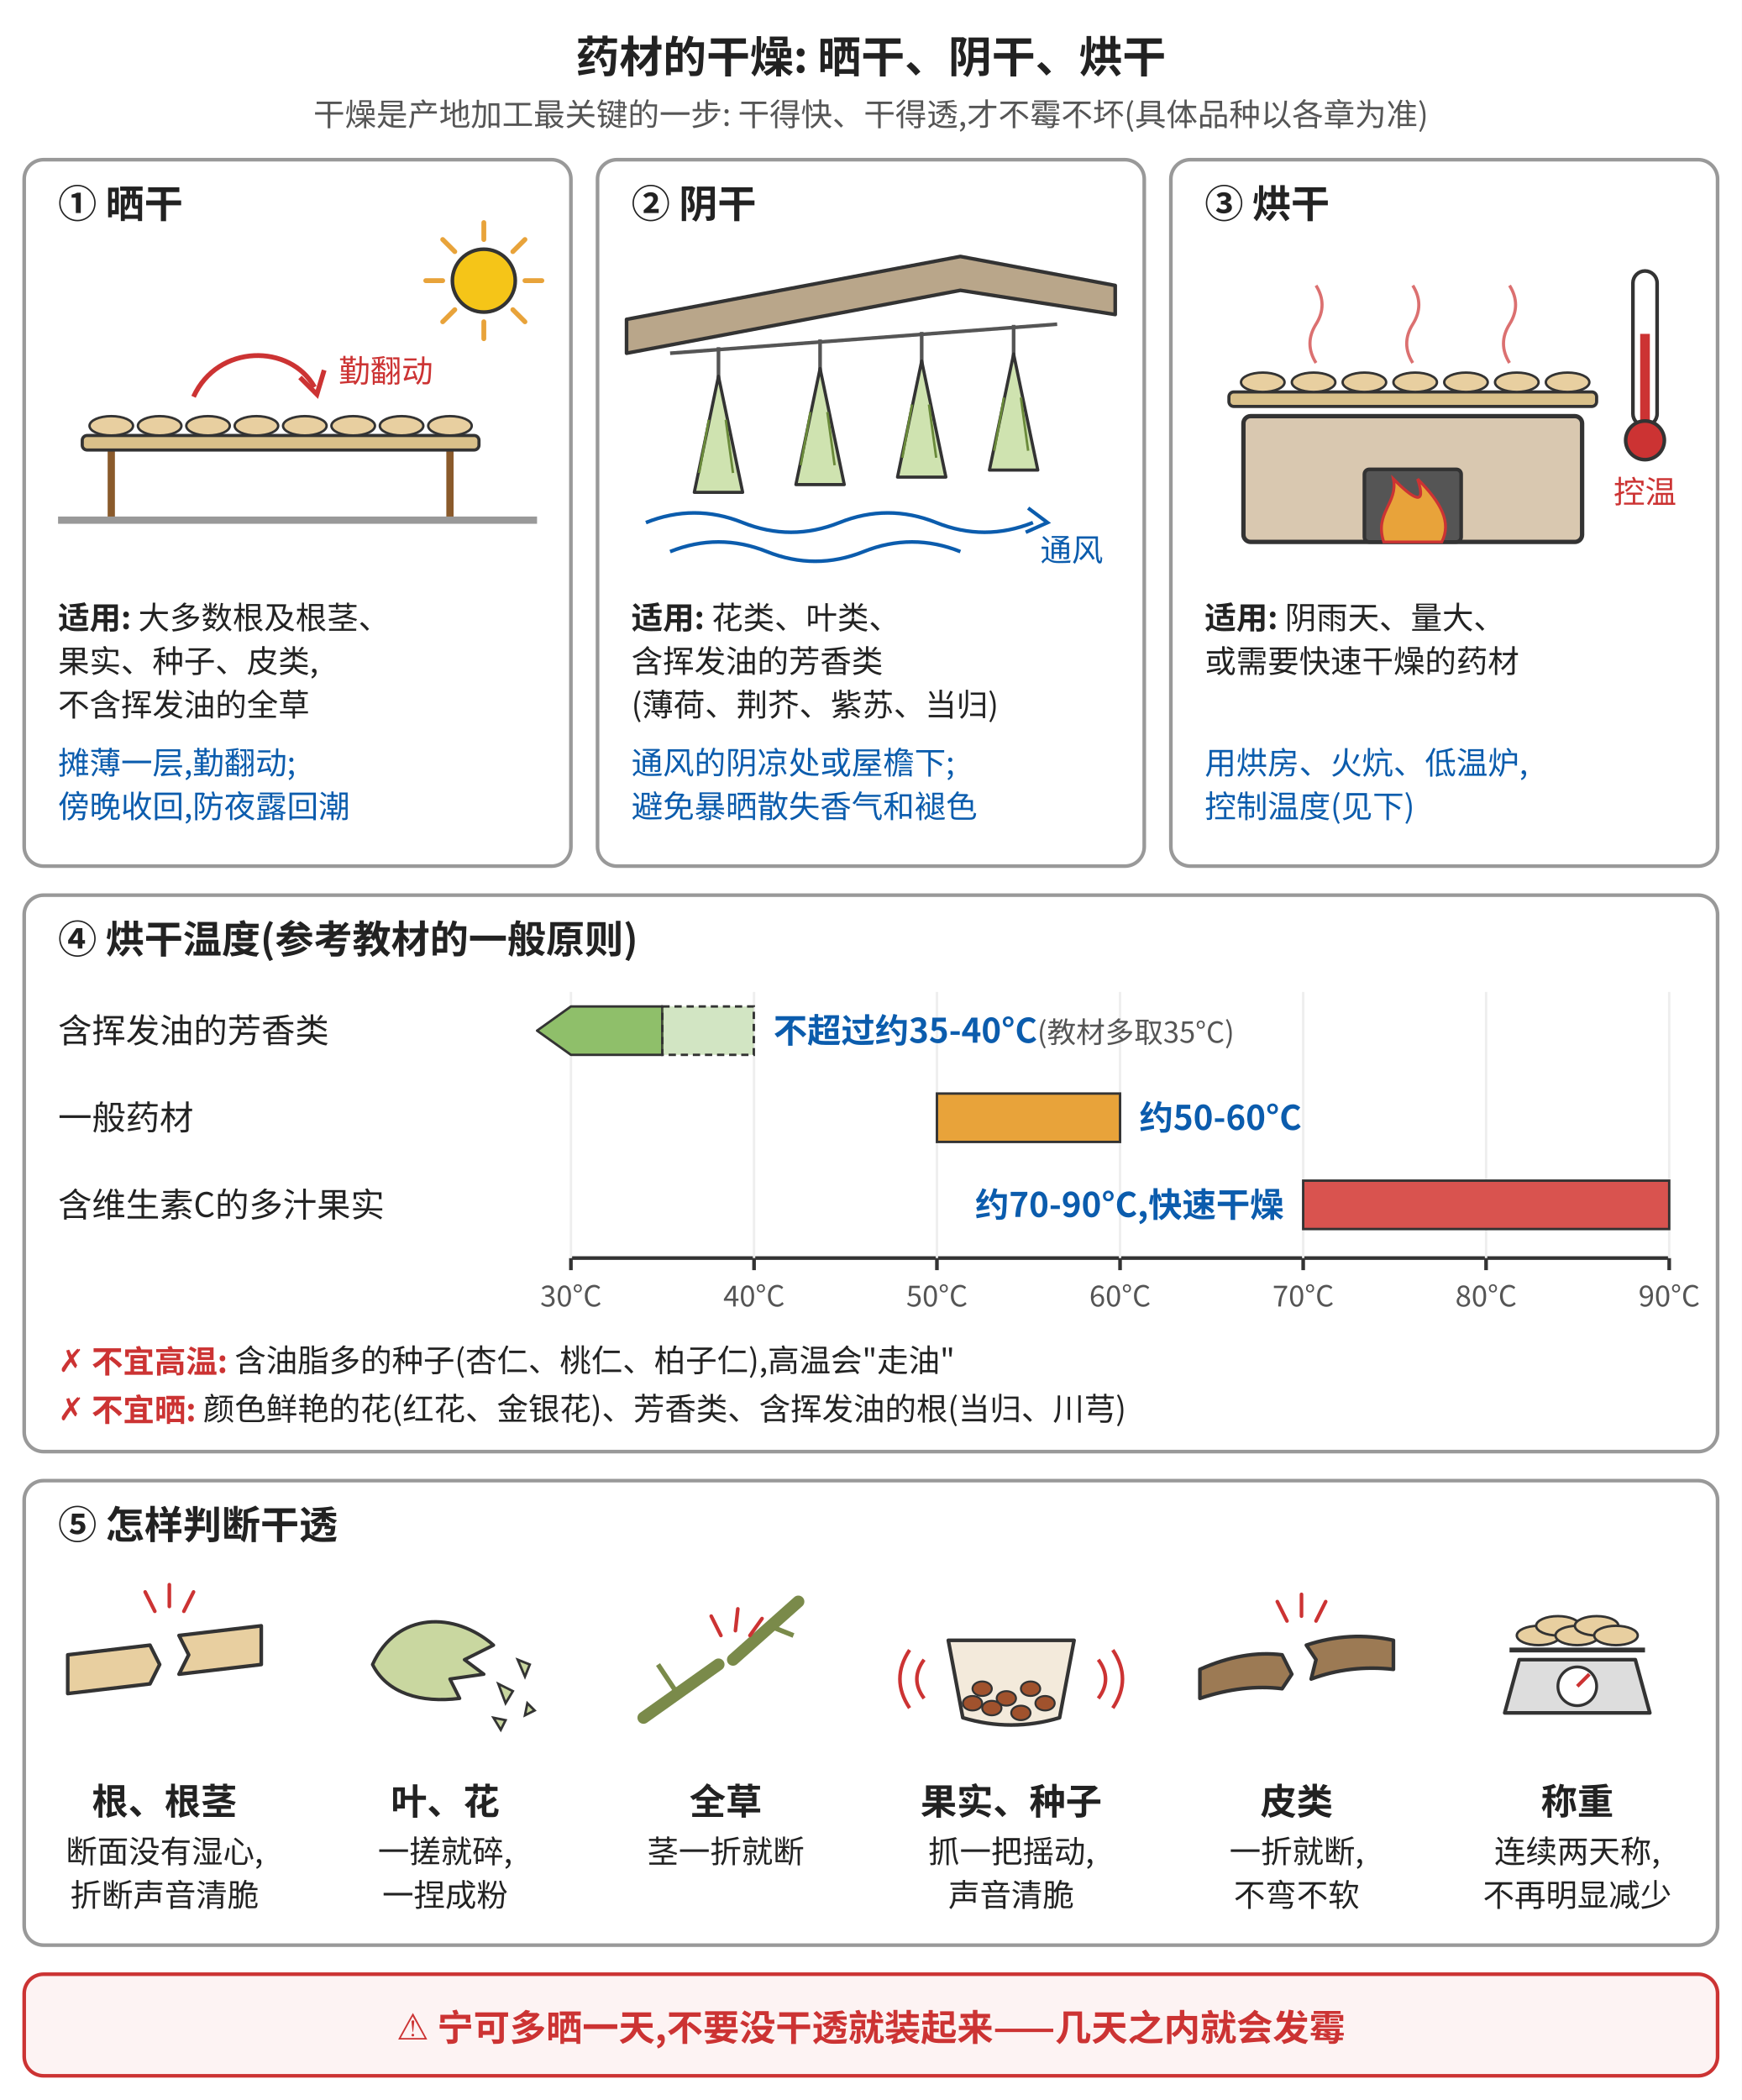
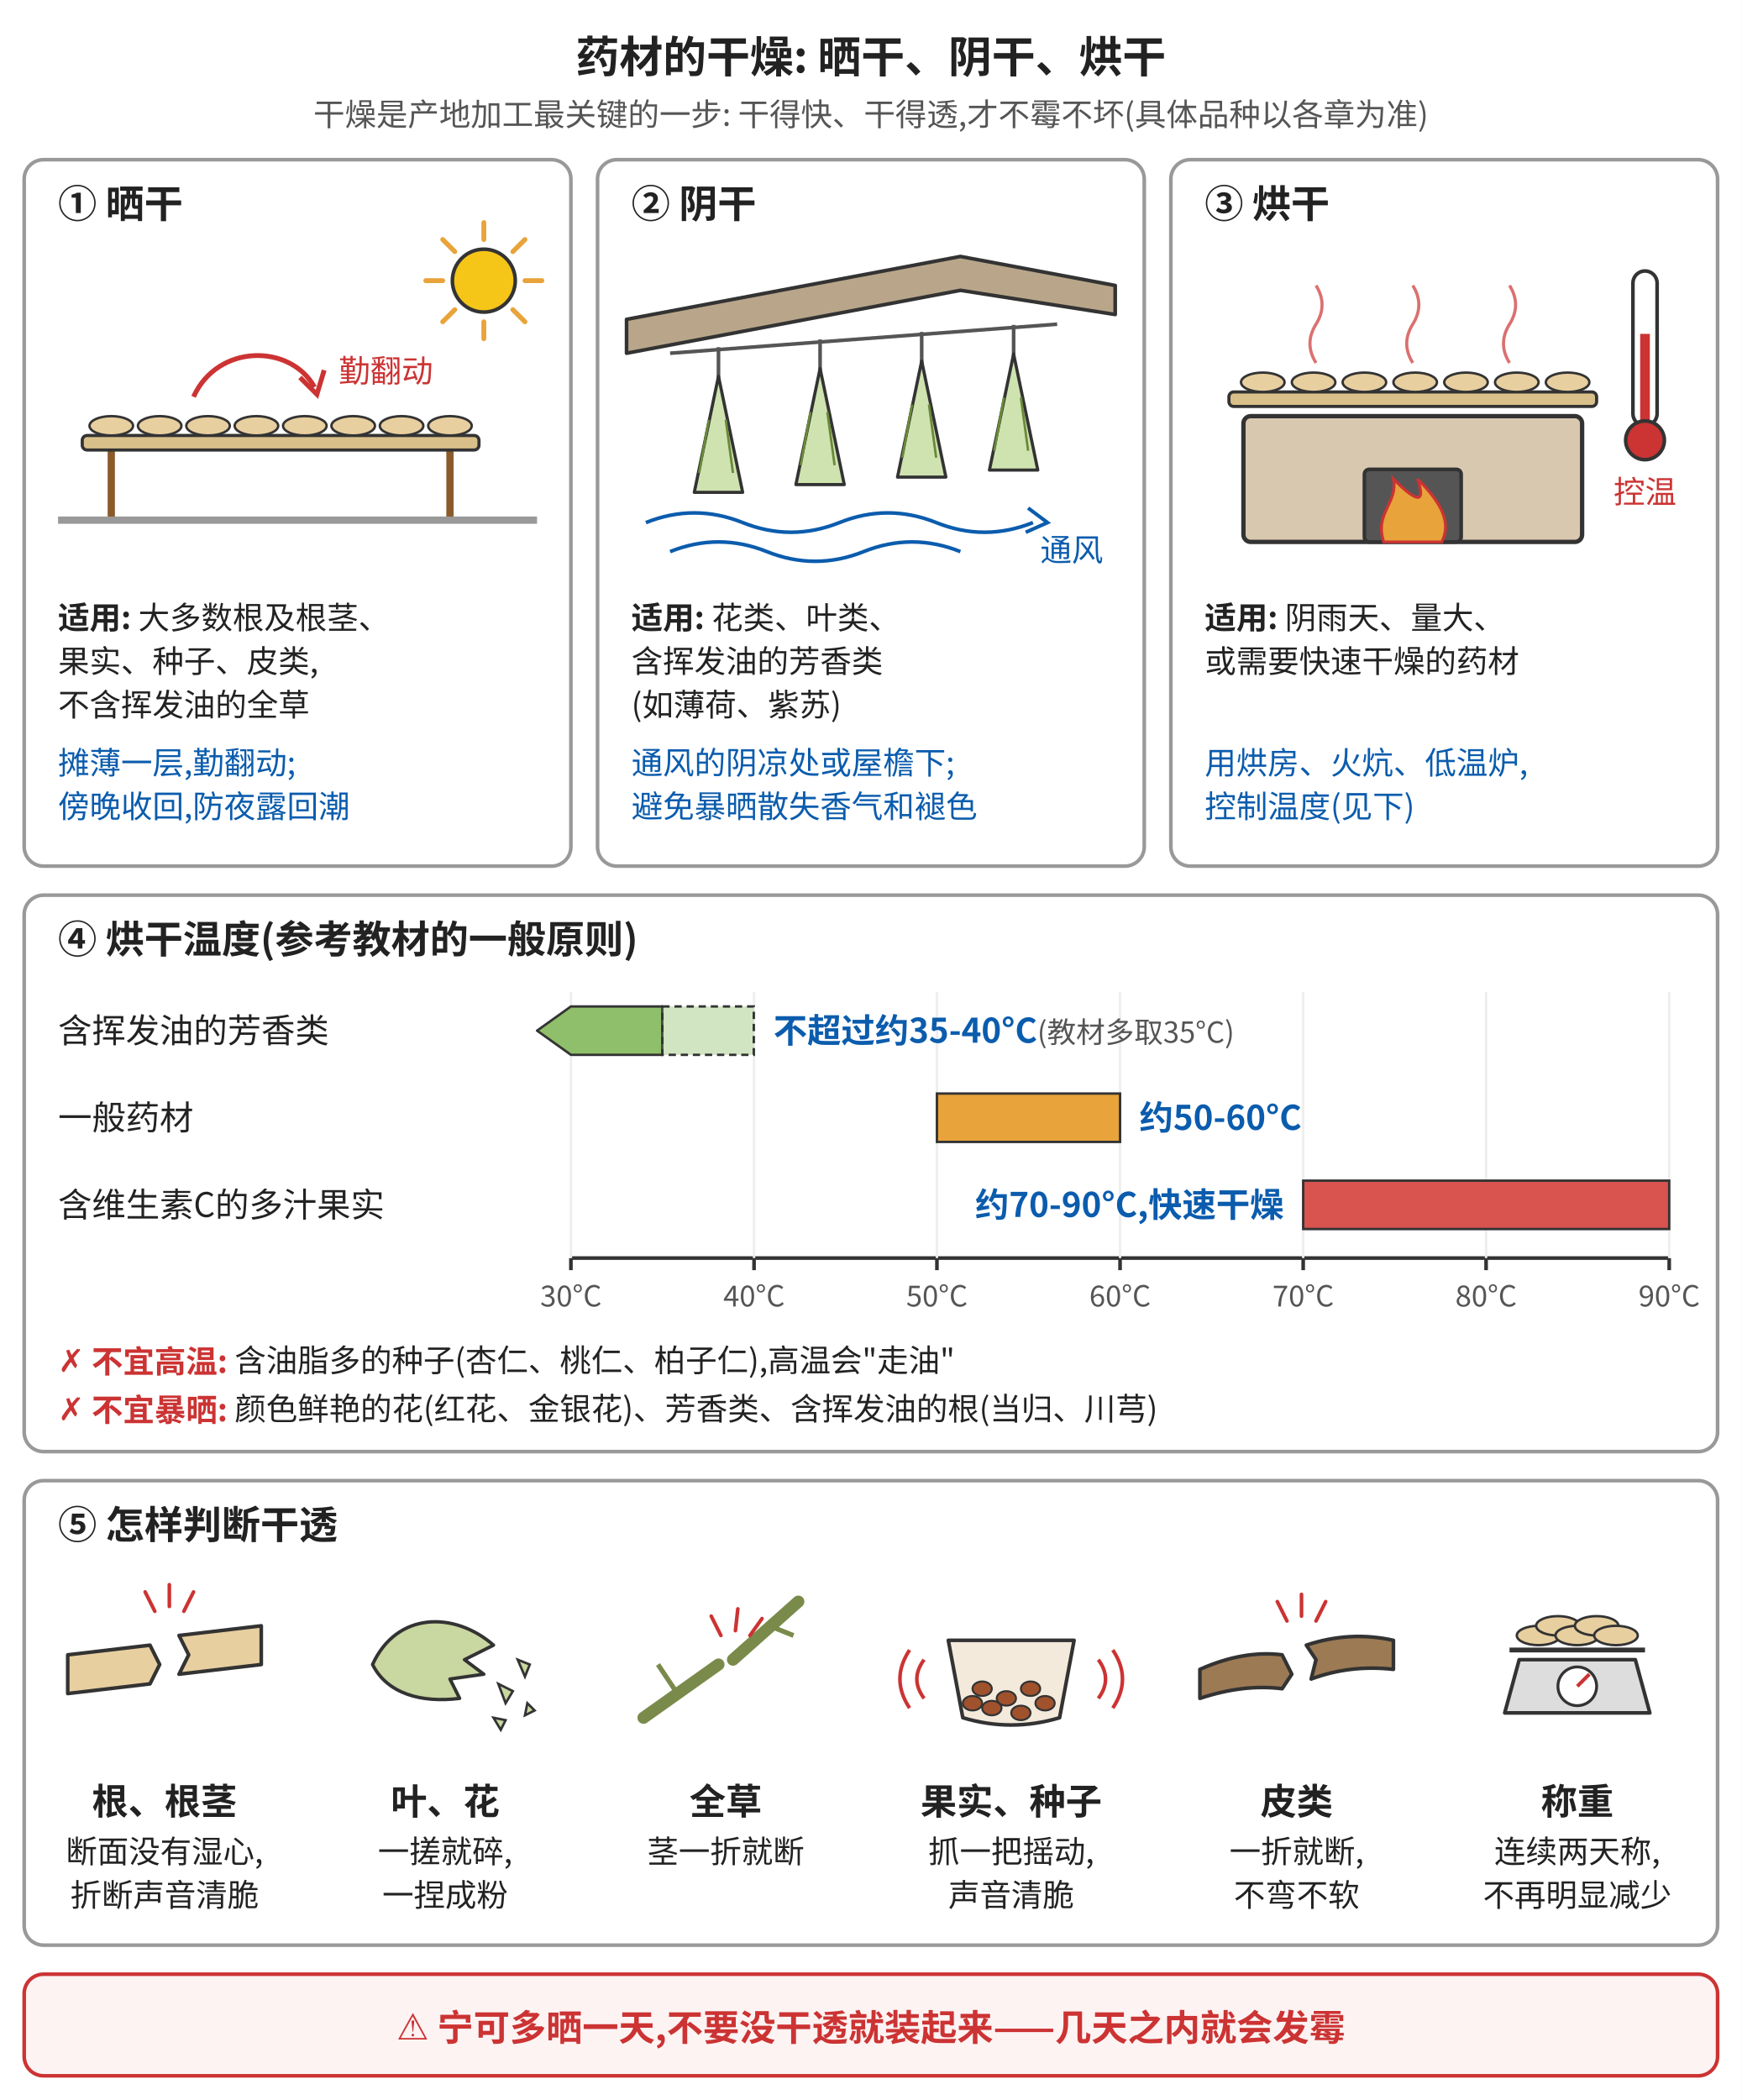
- <svg xmlns="http://www.w3.org/2000/svg" viewBox="0 0 720 868" width="720" height="868" role="img" aria-label="药材的干燥示意: 晒干适用于大多数根及根茎、果实、种子、皮类和不含挥发油的全草,摊薄一层勤翻动,傍晚收回防夜露回潮;阴干适用于花类、叶类和含挥发油的芳香类药材,放在通风的阴凉处或屋檐下,避免暴晒;烘干用于阴雨天、量大或需要快速干燥的药材,用烘房、火炕、低温炉控制温度。烘干温度: 含挥发油的芳香类不超过约35-40°C(教材多取35°C),一般药材约50-60°C,含维生素C的多汁果实约70-90°C快速干燥;含油脂多的种子不宜高温,会走油;颜色鲜艳的花、芳香类、含挥发油的根不宜晒。判断干透: 根和根茎断面没有湿心、折断声音清脆;叶和花一搓就碎;全草茎一折就断;果实种子摇动时声音清脆;皮类一折就断、不弯不软;连续两天称重不再明显减少。宁可多晒一天,不要没干透就装起来">
+ <svg xmlns="http://www.w3.org/2000/svg" viewBox="0 0 720 868" width="720" height="868" role="img" aria-label="药材的干燥示意: 晒干适用于大多数根及根茎、果实、种子、皮类和不含挥发油的全草,摊薄一层勤翻动,傍晚收回防夜露回潮;阴干适用于花类、叶类和含挥发油的芳香类药材,放在通风的阴凉处或屋檐下,避免暴晒;烘干用于阴雨天、量大或需要快速干燥的药材,用烘房、火炕、低温炉控制温度。烘干温度: 含挥发油的芳香类不超过约35-40°C(教材多取35°C),一般药材约50-60°C,含维生素C的多汁果实约70-90°C快速干燥;含油脂多的种子不宜高温,会走油;颜色鲜艳的花、芳香类、含挥发油的根不宜暴晒。判断干透: 根和根茎断面没有湿心、折断声音清脆;叶和花一搓就碎;全草茎一折就断;果实种子摇动时声音清脆;皮类一折就断、不弯不软;连续两天称重不再明显减少。宁可多晒一天,不要没干透就装起来">
  <rect width="100%" height="100%" fill="#fff" />
  <defs>
    <g id="sl">
      <ellipse rx="9" ry="4" fill="#e8cfa0" stroke="#333" stroke-width="1" />
    </g>
  </defs>
  <g font-family="'Noto Sans CJK SC','PingFang SC','Microsoft YaHei',sans-serif" fill="#222">
    <text x="360" y="30" font-size="18" font-weight="bold" text-anchor="middle">药材的干燥: 晒干、阴干、烘干</text>
    <text x="360" y="52" font-size="13" fill="#555" text-anchor="middle">干燥是产地加工最关键的一步: 干得快、干得透,才不霉不坏(具体品种以各章为准)</text>
    <rect x="10" y="66" width="226" height="292" rx="8" fill="none" stroke="#999" stroke-width="1.5" />
    <text x="24" y="90" font-size="16" font-weight="bold">① 晒干</text>
    <circle cx="200" cy="116" r="13" fill="#f5c518" stroke="#333" stroke-width="1.5" />
    <path d="M217,116 L224,116 M212,128 L217,133 M200,133 L200,140 M188,128 L183,133 M183,116 L176,116 M188,104 L183,99 M200,99 L200,92 M212,104 L217,99" stroke="#e8a33a" stroke-width="2" stroke-linecap="round" />
    <path d="M46,184 L46,214 M186,184 L186,214" stroke="#8a5a2b" stroke-width="3" />
    <line x1="24" y1="215" x2="222" y2="215" stroke="#999" stroke-width="3" />
    <rect x="34" y="180" width="164" height="6" rx="2" fill="#d9c08a" stroke="#333" stroke-width="1.3" />
    <use href="#sl" x="46" y="176" />
    <use href="#sl" x="66" y="176" />
    <use href="#sl" x="86" y="176" />
    <use href="#sl" x="106" y="176" />
    <use href="#sl" x="126" y="176" />
    <use href="#sl" x="146" y="176" />
    <use href="#sl" x="166" y="176" />
    <use href="#sl" x="186" y="176" />
    <path d="M80,164 C90,142 120,142 130,160" fill="none" stroke="#c33" stroke-width="2" />
    <path d="M124,156 L131,163 L134,153" fill="none" stroke="#c33" stroke-width="2" />
    <text x="140" y="158" font-size="13" fill="#c33">勤翻动</text>
    <text x="24" y="260" font-size="13" fill="#222" text-anchor="start">
      <tspan font-weight="bold">适用:</tspan> 大多数根及根茎、</text>
    <text x="24" y="278" font-size="13" fill="#222" text-anchor="start">果实、种子、皮类,</text>
    <text x="24" y="296" font-size="13" fill="#222" text-anchor="start">不含挥发油的全草</text>
    <text x="24" y="320" font-size="13" fill="#0b5cad" text-anchor="start">摊薄一层,勤翻动;</text>
    <text x="24" y="338" font-size="13" fill="#0b5cad" text-anchor="start">傍晚收回,防夜露回潮</text>
    <rect x="247" y="66" width="226" height="292" rx="8" fill="none" stroke="#999" stroke-width="1.5" />
    <text x="261" y="90" font-size="16" font-weight="bold">② 阴干</text>
    <path d="M259,132 L397,106 L461,118 L461,130 L397,120 L259,146 Z" fill="#b9a68a" stroke="#333" stroke-width="1.5" stroke-linejoin="round" />
    <line x1="277" y1="146" x2="437" y2="134" stroke="#555" stroke-width="1.5" />
    <path d="M297,143.5 L297,157.5" stroke="#555" stroke-width="1.5" />
    <path d="M297,155.5 L287,203.5 L307,203.5 Z" fill="#cfe3b0" stroke="#333" stroke-width="1.3" stroke-linejoin="round" />
    <path d="M293,173.5 L289,195.5 M300,173.5 L303,195.5" stroke="#6a8a3a" stroke-width="1" />
    <path d="M339,140.3 L339,154.3" stroke="#555" stroke-width="1.5" />
    <path d="M339,152.3 L329,200.3 L349,200.3 Z" fill="#cfe3b0" stroke="#333" stroke-width="1.3" stroke-linejoin="round" />
    <path d="M335,170.3 L331,192.3 M342,170.3 L345,192.3" stroke="#6a8a3a" stroke-width="1" />
    <path d="M381,137.2 L381,151.2" stroke="#555" stroke-width="1.5" />
    <path d="M381,149.2 L371,197.2 L391,197.2 Z" fill="#cfe3b0" stroke="#333" stroke-width="1.3" stroke-linejoin="round" />
    <path d="M377,167.2 L373,189.2 M384,167.2 L387,189.2" stroke="#6a8a3a" stroke-width="1" />
    <path d="M419,134.3 L419,148.3" stroke="#555" stroke-width="1.5" />
    <path d="M419,146.3 L409,194.3 L429,194.3 Z" fill="#cfe3b0" stroke="#333" stroke-width="1.3" stroke-linejoin="round" />
    <path d="M415,164.3 L411,186.3 M422,164.3 L425,186.3" stroke="#6a8a3a" stroke-width="1" />
    <path d="M267,216 q20,-8 40,0 t40,0 t40,0 t40,0 M277,228 q20,-8 40,0 t40,0 t40,0" fill="none" stroke="#0b5cad" stroke-width="1.5" />
    <path d="M425,210 l8,6 l-9,4" fill="none" stroke="#0b5cad" stroke-width="1.5" />
    <text x="443" y="232" font-size="13" fill="#0b5cad" text-anchor="middle">通风</text>
    <text x="261" y="260" font-size="13" fill="#222" text-anchor="start">
      <tspan font-weight="bold">适用:</tspan> 花类、叶类、</text>
    <text x="261" y="278" font-size="13" fill="#222" text-anchor="start">含挥发油的芳香类</text>
-     <text x="261" y="296" font-size="13" fill="#222" text-anchor="start">(薄荷、荆芥、紫苏、当归)</text>
+     <text x="261" y="296" font-size="13" fill="#222" text-anchor="start">(如薄荷、紫苏)</text>
    <text x="261" y="320" font-size="13" fill="#0b5cad" text-anchor="start">通风的阴凉处或屋檐下;</text>
    <text x="261" y="338" font-size="13" fill="#0b5cad" text-anchor="start">避免暴晒散失香气和褪色</text>
    <rect x="484" y="66" width="226" height="292" rx="8" fill="none" stroke="#999" stroke-width="1.5" />
    <text x="498" y="90" font-size="16" font-weight="bold">③ 烘干</text>
    <rect x="514" y="172" width="140" height="52" rx="3" fill="#d9c8b0" stroke="#333" stroke-width="1.8" />
    <rect x="564" y="194" width="40" height="30" rx="2" fill="#555" stroke="#333" stroke-width="1.5" />
    <path d="M572,224 C568,212 578,208 576,198 C584,206 590,210 586,198 C596,208 600,216 596,224 Z" fill="#e8a33a" stroke="#c33" stroke-width="1.2" />
    <rect x="508" y="162" width="152" height="6" rx="2" fill="#d9c08a" stroke="#333" stroke-width="1.3" />
    <use href="#sl" x="522" y="158" />
    <use href="#sl" x="543" y="158" />
    <use href="#sl" x="564" y="158" />
    <use href="#sl" x="585" y="158" />
    <use href="#sl" x="606" y="158" />
    <use href="#sl" x="627" y="158" />
    <use href="#sl" x="648" y="158" />
    <path d="M544,150 q-5,-8 0,-16 t0,-16 M584,150 q-5,-8 0,-16 t0,-16 M624,150 q-5,-8 0,-16 t0,-16" fill="none" stroke="#c33" stroke-width="1.3" opacity="0.7" />
    <rect x="675" y="112" width="10" height="64" rx="5" fill="#fff" stroke="#333" stroke-width="1.5" />
    <rect x="678" y="138" width="4" height="40" fill="#c33" />
    <circle cx="680" cy="182" r="8" fill="#c33" stroke="#333" stroke-width="1.5" />
    <text x="680" y="208" font-size="13" fill="#c33" text-anchor="middle">控温</text>
    <text x="498" y="260" font-size="13" fill="#222" text-anchor="start">
      <tspan font-weight="bold">适用:</tspan> 阴雨天、量大、</text>
    <text x="498" y="278" font-size="13" fill="#222" text-anchor="start">或需要快速干燥的药材</text>
    <text x="498" y="320" font-size="13" fill="#0b5cad" text-anchor="start">用烘房、火炕、低温炉,</text>
    <text x="498" y="338" font-size="13" fill="#0b5cad" text-anchor="start">控制温度(见下)</text>
    <rect x="10" y="370" width="700" height="230" rx="8" fill="none" stroke="#999" stroke-width="1.5" />
    <text x="24" y="394" font-size="16" font-weight="bold">④ 烘干温度(参考教材的一般原则)</text>
    <line x1="236" y1="520" x2="690" y2="520" stroke="#333" stroke-width="1.5" />
    <line x1="236" y1="520" x2="236" y2="525" stroke="#333" stroke-width="1.5" />
    <text x="236" y="540" font-size="12" fill="#555" text-anchor="middle">30°C</text>
    <line x1="236" y1="410" x2="236" y2="520" stroke="#eee" stroke-width="1" />
    <line x1="311.7" y1="520" x2="311.7" y2="525" stroke="#333" stroke-width="1.5" />
    <text x="311.7" y="540" font-size="12" fill="#555" text-anchor="middle">40°C</text>
    <line x1="311.7" y1="410" x2="311.7" y2="520" stroke="#eee" stroke-width="1" />
    <line x1="387.3" y1="520" x2="387.3" y2="525" stroke="#333" stroke-width="1.5" />
    <text x="387.3" y="540" font-size="12" fill="#555" text-anchor="middle">50°C</text>
    <line x1="387.3" y1="410" x2="387.3" y2="520" stroke="#eee" stroke-width="1" />
    <line x1="463" y1="520" x2="463" y2="525" stroke="#333" stroke-width="1.5" />
    <text x="463" y="540" font-size="12" fill="#555" text-anchor="middle">60°C</text>
    <line x1="463" y1="410" x2="463" y2="520" stroke="#eee" stroke-width="1" />
    <line x1="538.7" y1="520" x2="538.7" y2="525" stroke="#333" stroke-width="1.5" />
    <text x="538.7" y="540" font-size="12" fill="#555" text-anchor="middle">70°C</text>
    <line x1="538.7" y1="410" x2="538.7" y2="520" stroke="#eee" stroke-width="1" />
    <line x1="614.3" y1="520" x2="614.3" y2="525" stroke="#333" stroke-width="1.5" />
    <text x="614.3" y="540" font-size="12" fill="#555" text-anchor="middle">80°C</text>
    <line x1="614.3" y1="410" x2="614.3" y2="520" stroke="#eee" stroke-width="1" />
    <line x1="690" y1="520" x2="690" y2="525" stroke="#333" stroke-width="1.5" />
    <text x="690" y="540" font-size="12" fill="#555" text-anchor="middle">90°C</text>
    <line x1="690" y1="410" x2="690" y2="520" stroke="#eee" stroke-width="1" />
    <text x="24" y="431" font-size="14">含挥发油的芳香类</text>
    <path d="M222,426 L236,416 L273.8,416 L273.8,436 L236,436 Z" fill="#8fbf6a" stroke="#333" stroke-width="1" stroke-linejoin="round" />
    <rect x="273.8" y="416" width="37.8" height="20" fill="#8fbf6a" fill-opacity="0.4" stroke="#333" stroke-width="1" stroke-dasharray="3 2" />
    <text x="319.7" y="431" font-size="14" font-weight="bold" fill="#0b5cad" text-anchor="start">不超过约35-40°C<tspan font-weight="normal" font-size="12" fill="#555"> (教材多取35°C)</tspan>
    </text>
    <text x="24" y="467" font-size="14">一般药材</text>
    <rect x="387.3" y="452" width="75.7" height="20" fill="#e8a33a" stroke="#333" stroke-width="1" />
    <text x="471" y="467" font-size="14" font-weight="bold" fill="#0b5cad" text-anchor="start">约50-60°C<tspan font-weight="normal" font-size="12" fill="#555"> </tspan>
    </text>
    <text x="24" y="503" font-size="14">含维生素C的多汁果实</text>
    <rect x="538.7" y="488" width="151.3" height="20" fill="#d9534f" stroke="#333" stroke-width="1" />
    <text x="530.7" y="503" font-size="14" font-weight="bold" fill="#0b5cad" text-anchor="end">约70-90°C,快速干燥<tspan font-weight="normal" font-size="12" fill="#555"> </tspan>
    </text>
    <text x="24" y="567" font-size="13" fill="#222" text-anchor="start">
      <tspan fill="#c33" font-weight="bold">✗ 不宜高温:</tspan> 含油脂多的种子(杏仁、桃仁、柏子仁),高温会"走油"</text>
    <text x="24" y="587" font-size="13" fill="#222" text-anchor="start">
-       <tspan fill="#c33" font-weight="bold">✗ 不宜晒:</tspan> 颜色鲜艳的花(红花、金银花)、芳香类、含挥发油的根(当归、川芎)</text>
+       <tspan fill="#c33" font-weight="bold">✗ 不宜暴晒:</tspan> 颜色鲜艳的花(红花、金银花)、芳香类、含挥发油的根(当归、川芎)</text>
    <rect x="10" y="612" width="700" height="192" rx="8" fill="none" stroke="#999" stroke-width="1.5" />
    <text x="24" y="636" font-size="16" font-weight="bold">⑤ 怎样判断干透</text>
    <path d="M28,684 L62,680 L66,688 L62,696 L28,700 Z" fill="#e8cfa0" stroke="#333" stroke-width="1.5" stroke-linejoin="round" />
    <path d="M74,676 L108,672 L108,688 L74,692 L78,684 Z" fill="#e8cfa0" stroke="#333" stroke-width="1.5" stroke-linejoin="round" />
    <path d="M64,666 l-4,-8 M70,664 l0,-9 M76,666 l4,-8" stroke="#c33" stroke-width="1.5" stroke-linecap="round" />
    <path d="M154,688 C164,666 188,666 204,680 L192,686 L200,692 L186,694 L190,702 C174,704 160,700 154,688 Z" fill="#c9d7a0" stroke="#333" stroke-width="1.4" stroke-linejoin="round" />
    <path d="M206,696 l6,3 l-3,5 Z M214,686 l5,2 l-2,5 Z M204,710 l5,1 l-2,4 Z M218,704 l3,3 l-4,2 Z" fill="#c9d7a0" stroke="#333" stroke-width="1" />
    <path d="M266,710 L297,688 M303,686 L330,662" stroke="#7a8a4a" stroke-width="5" stroke-linecap="round" />
    <path d="M280,700 l-8,-12 M318,672 l10,4" stroke="#7a8a4a" stroke-width="2" />
    <path d="M298,676 l-4,-8 M304,674 l1,-9 M310,676 l5,-7" stroke="#c33" stroke-width="1.5" stroke-linecap="round" />
    <path d="M392,678 L444,678 L438,710 Q418,716 398,710 Z" fill="#f3eadb" stroke="#333" stroke-width="1.5" stroke-linejoin="round" />
    <ellipse cx="406" cy="698" rx="4" ry="3" fill="#a0522d" stroke="#333" stroke-width="0.8" />
    <ellipse cx="416" cy="702" rx="4" ry="3" fill="#a0522d" stroke="#333" stroke-width="0.8" />
    <ellipse cx="426" cy="698" rx="4" ry="3" fill="#a0522d" stroke="#333" stroke-width="0.8" />
    <ellipse cx="432" cy="704" rx="4" ry="3" fill="#a0522d" stroke="#333" stroke-width="0.8" />
    <ellipse cx="410" cy="706" rx="4" ry="3" fill="#a0522d" stroke="#333" stroke-width="0.8" />
    <ellipse cx="422" cy="708" rx="4" ry="3" fill="#a0522d" stroke="#333" stroke-width="0.8" />
    <ellipse cx="402" cy="704" rx="4" ry="3" fill="#a0522d" stroke="#333" stroke-width="0.8" />
    <path d="M382,686 q-6,8 0,16 M376,682 q-8,12 0,24 M454,686 q6,8 0,16 M460,682 q8,12 0,24" fill="none" stroke="#c33" stroke-width="1.5" />
    <path d="M496,690 Q514,682 530,684 L534,692 L530,698 Q514,696 496,702 Z" fill="#9c7a54" stroke="#333" stroke-width="1.5" stroke-linejoin="round" />
    <path d="M540,680 Q558,674 576,678 L576,690 Q558,688 542,694 L544,686 Z" fill="#9c7a54" stroke="#333" stroke-width="1.5" stroke-linejoin="round" />
    <path d="M532,670 l-4,-8 M538,668 l0,-9 M544,670 l4,-8" stroke="#c33" stroke-width="1.5" stroke-linecap="round" />
    <path d="M622,708 L682,708 L676,686 L628,686 Z" fill="#ddd" stroke="#333" stroke-width="1.5" stroke-linejoin="round" />
    <circle cx="652" cy="697" r="8" fill="#fff" stroke="#333" stroke-width="1.2" />
    <path d="M652,697 L657,692" stroke="#c33" stroke-width="1.5" />
    <path d="M624,682 L680,682" stroke="#333" stroke-width="2" />
    <use href="#sl" x="636" y="676" />
    <use href="#sl" x="644" y="672" />
    <use href="#sl" x="652" y="676" />
    <use href="#sl" x="660" y="672" />
    <use href="#sl" x="668" y="676" />
    <text x="68" y="750" font-size="15" font-weight="bold" text-anchor="middle">根、根茎</text>
    <text x="68" y="770" font-size="13" fill="#222" text-anchor="middle">断面没有湿心,</text>
    <text x="68" y="788" font-size="13" fill="#222" text-anchor="middle">折断声音清脆</text>
    <text x="184" y="750" font-size="15" font-weight="bold" text-anchor="middle">叶、花</text>
    <text x="184" y="770" font-size="13" fill="#222" text-anchor="middle">一搓就碎,</text>
    <text x="184" y="788" font-size="13" fill="#222" text-anchor="middle">一捏成粉</text>
    <text x="300" y="750" font-size="15" font-weight="bold" text-anchor="middle">全草</text>
    <text x="300" y="770" font-size="13" fill="#222" text-anchor="middle">茎一折就断</text>
    <text x="418" y="750" font-size="15" font-weight="bold" text-anchor="middle">果实、种子</text>
    <text x="418" y="770" font-size="13" fill="#222" text-anchor="middle">抓一把摇动,</text>
    <text x="418" y="788" font-size="13" fill="#222" text-anchor="middle">声音清脆</text>
    <text x="536" y="750" font-size="15" font-weight="bold" text-anchor="middle">皮类</text>
    <text x="536" y="770" font-size="13" fill="#222" text-anchor="middle">一折就断,</text>
    <text x="536" y="788" font-size="13" fill="#222" text-anchor="middle">不弯不软</text>
    <text x="652" y="750" font-size="15" font-weight="bold" text-anchor="middle">称重</text>
    <text x="652" y="770" font-size="13" fill="#222" text-anchor="middle">连续两天称,</text>
    <text x="652" y="788" font-size="13" fill="#222" text-anchor="middle">不再明显减少</text>
    <rect x="10" y="816" width="700" height="42" rx="8" fill="#fdf3f3" stroke="#c33" stroke-width="1.5" />
    <text x="360" y="843" font-size="15" font-weight="bold" fill="#c33" text-anchor="middle">⚠️ 宁可多晒一天,不要没干透就装起来——几天之内就会发霉</text>
  </g>
</svg>
